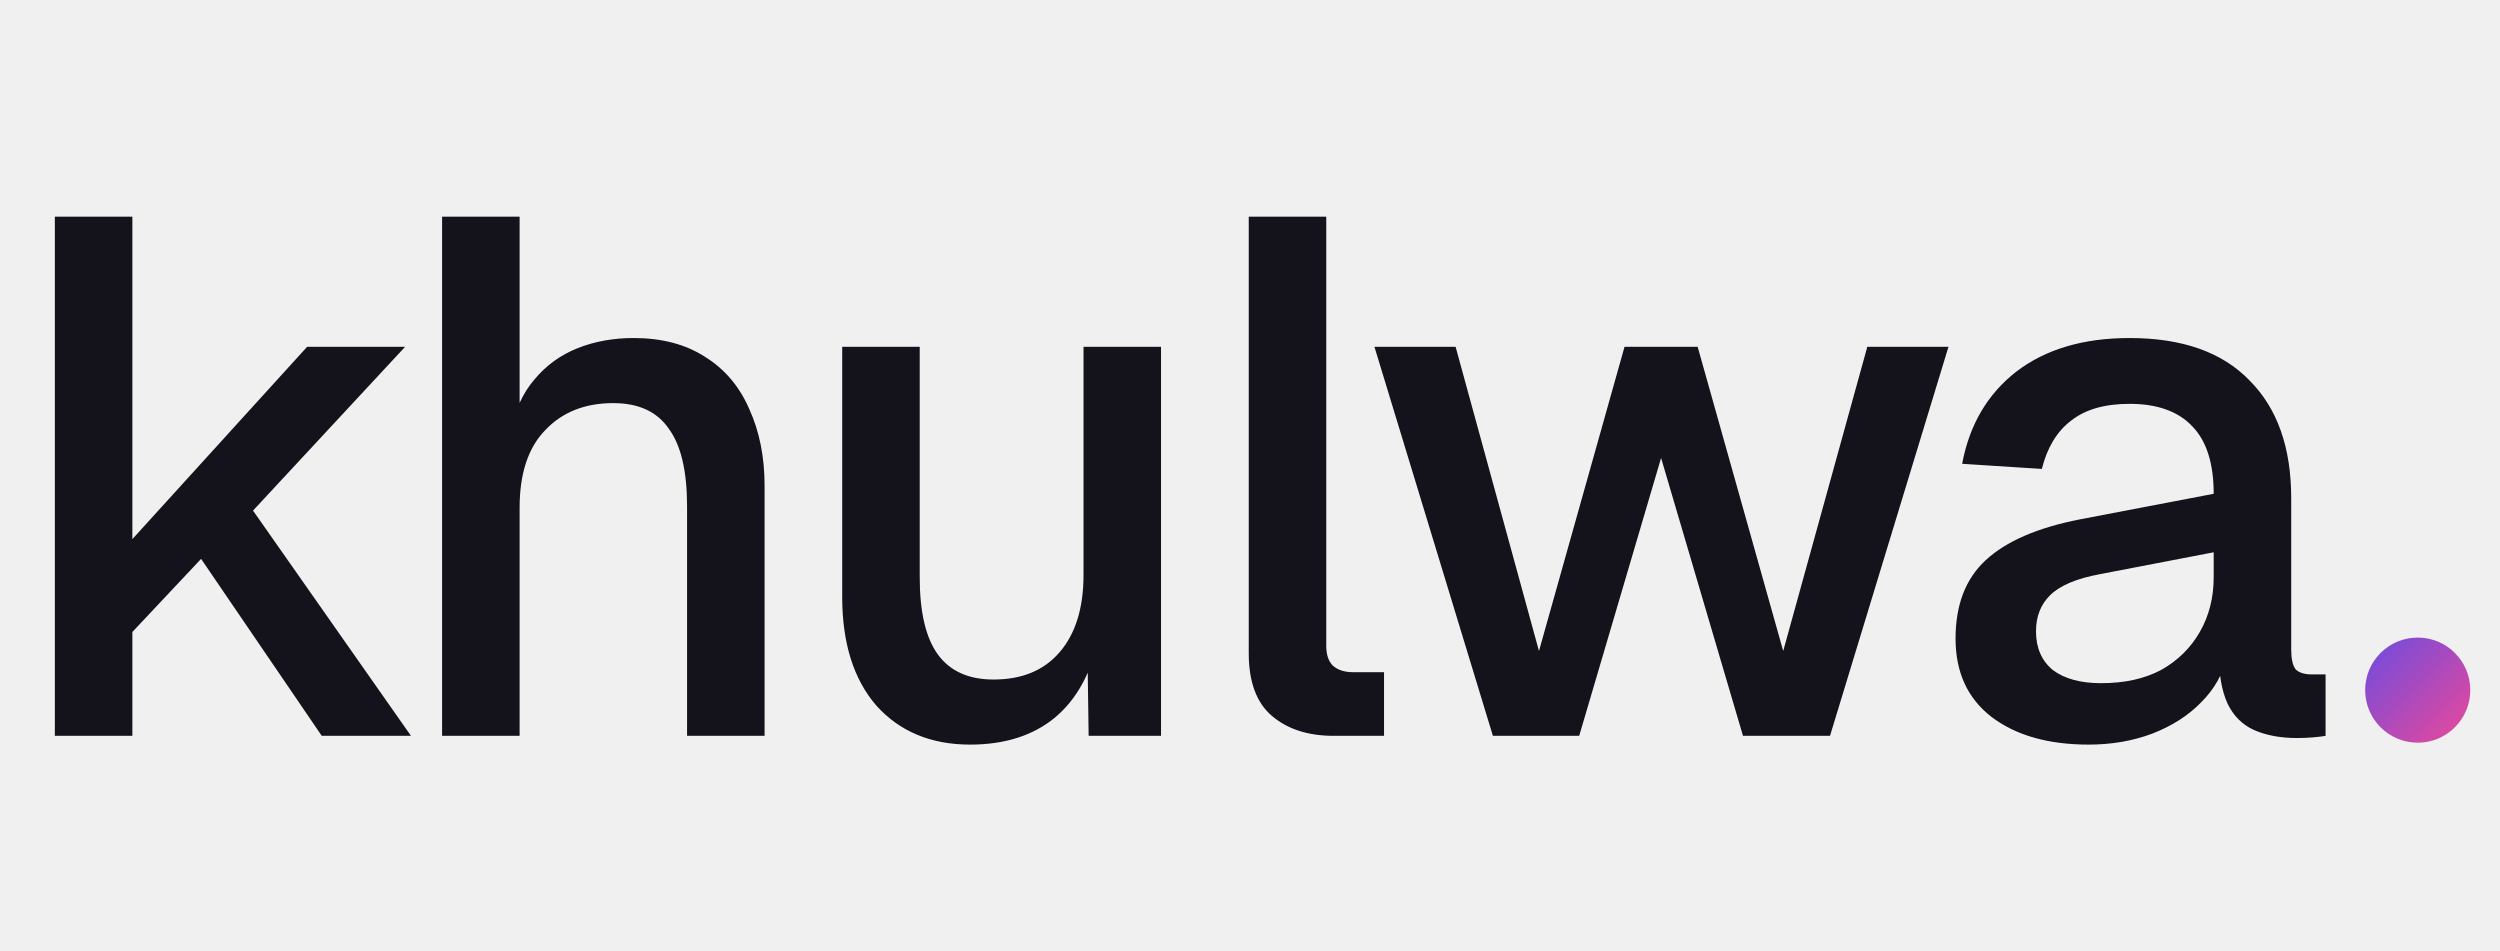
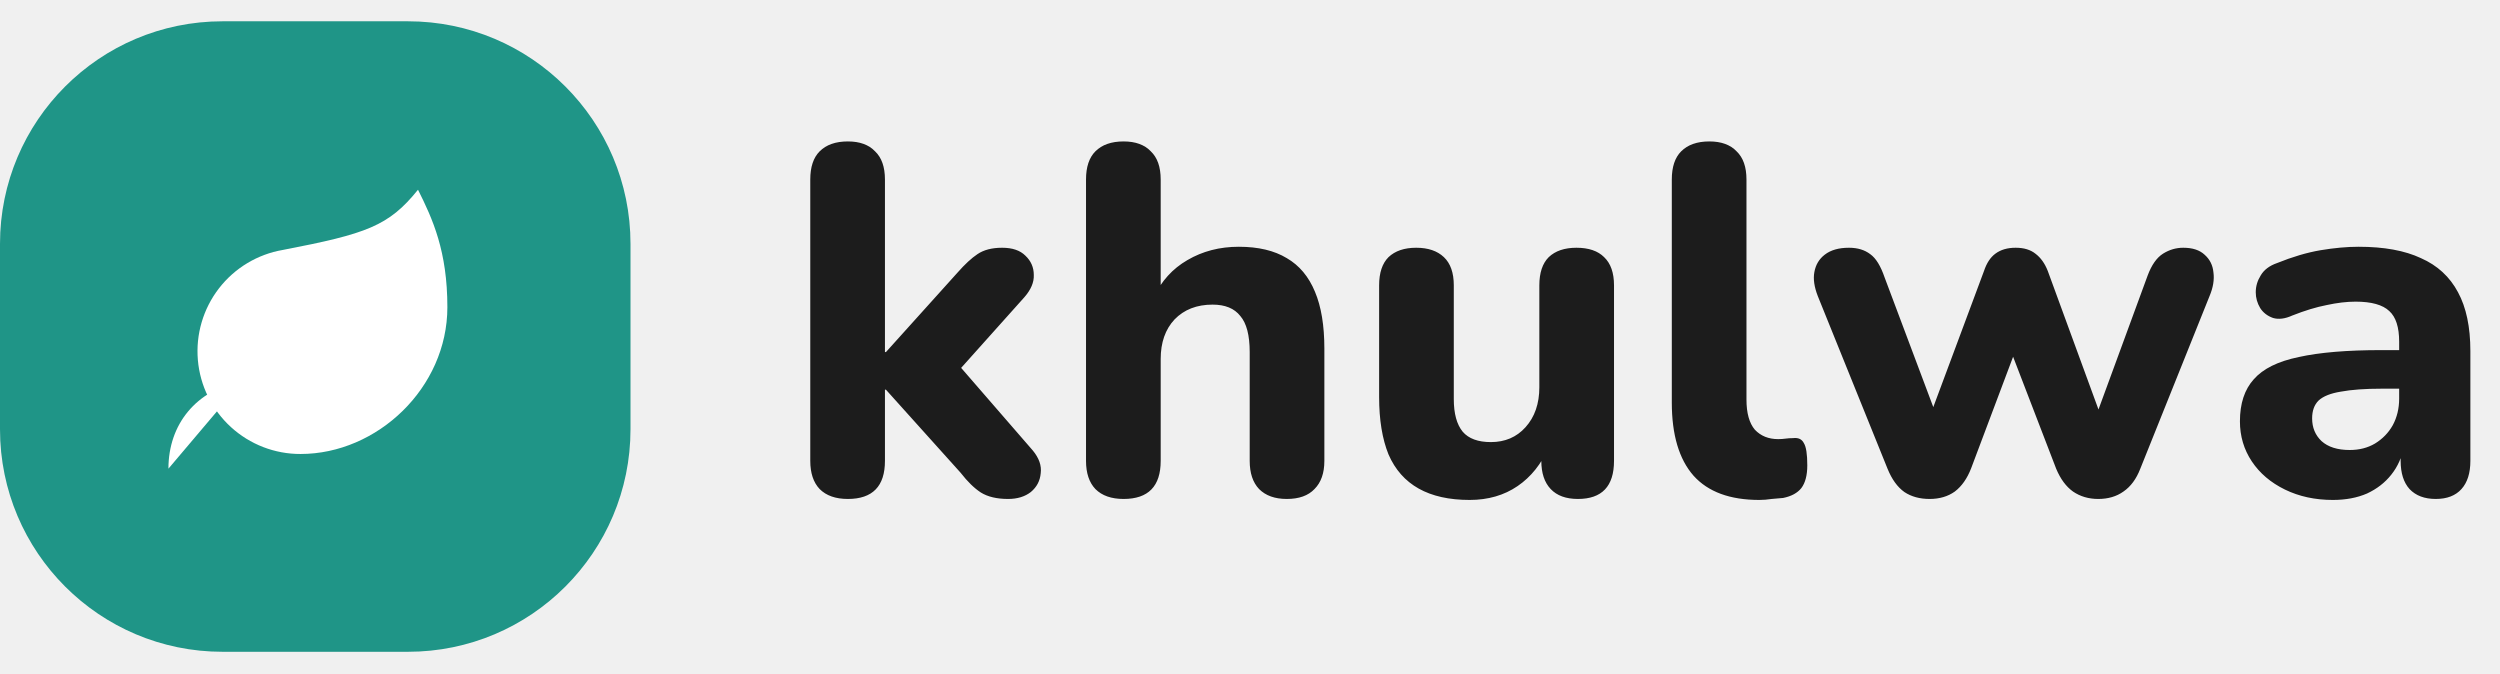
- <svg xmlns="http://www.w3.org/2000/svg" viewBox="0 0 547 208" fill="none" role="img" aria-label="khulwa">
-   <defs>
-     <linearGradient id="auroraD" x1="0%" y1="0%" x2="100%" y2="100%">
-       <stop offset="0%" stop-color="#6C4CE0" />
-       <stop offset="100%" stop-color="#EC4899" />
-     </linearGradient>
-   </defs>
-   <path d="M12 161V47.4H28.96V117.96L67.2 75.88H88.64L55.36 111.72L89.92 161H70.4L44 122.28L28.96 138.28V161H12ZM96.731 161V47.4H113.691V95.08L111.611 94.76C112.571 89.96 114.331 86.067 116.891 83.08C119.451 79.987 122.598 77.693 126.331 76.2C130.065 74.707 134.171 73.96 138.651 73.96C144.838 73.96 150.065 75.347 154.331 78.12C158.598 80.787 161.798 84.573 163.931 89.48C166.171 94.387 167.291 99.987 167.291 106.28V161H150.331V110.76C150.331 103.08 148.998 97.427 146.331 93.8C143.771 90.067 139.718 88.2 134.171 88.2C127.985 88.2 123.025 90.173 119.291 94.12C115.558 97.96 113.691 103.613 113.691 111.08V161H96.731ZM212.275 162.92C203.742 162.92 196.915 160.093 191.795 154.44C186.782 148.68 184.275 140.733 184.275 130.6V75.88H201.235V126.28C201.235 133.96 202.568 139.613 205.235 143.24C207.902 146.867 211.955 148.68 217.395 148.68C223.582 148.68 228.382 146.707 231.795 142.76C235.315 138.707 237.075 133.053 237.075 125.8V75.88H254.035V161H238.195L237.875 138.76L240.275 139.72C238.782 147.187 235.635 152.947 230.835 157C226.035 160.947 219.848 162.92 212.275 162.92ZM291.785 161C286.238 161 281.758 159.56 278.345 156.68C274.932 153.8 273.225 149.213 273.225 142.92V47.4H290.185V141.32C290.185 143.24 290.665 144.68 291.625 145.64C292.692 146.6 294.185 147.08 296.105 147.08H302.825V161H291.785ZM326.646 161L300.726 75.88H318.486L336.726 142.44L355.446 75.88H371.446L390.166 142.44L408.566 75.88H426.326L400.406 161H381.366L363.446 100.2L345.526 161H326.646ZM456.996 162.92C448.143 162.92 441.05 160.893 435.716 156.84C430.49 152.787 427.876 147.08 427.876 139.72C427.876 132.36 430.063 126.653 434.436 122.6C438.916 118.44 445.796 115.453 455.076 113.64L484.356 108.04C484.356 101.427 482.81 96.52 479.716 93.32C476.623 90.013 472.036 88.36 465.956 88.36C460.516 88.36 456.25 89.587 453.156 92.04C450.063 94.387 447.93 97.907 446.756 102.6L429.316 101.48C430.916 92.947 434.863 86.227 441.156 81.32C447.556 76.413 455.823 73.96 465.956 73.96C477.476 73.96 486.223 77.053 492.196 83.24C498.276 89.32 501.316 97.907 501.316 109V142.12C501.316 144.147 501.636 145.587 502.276 146.44C503.023 147.187 504.196 147.56 505.796 147.56H508.836V161C508.303 161.107 507.45 161.213 506.276 161.32C505.103 161.427 503.876 161.48 502.596 161.48C498.97 161.48 495.823 160.893 493.156 159.72C490.596 158.547 488.676 156.627 487.396 153.96C486.116 151.187 485.476 147.507 485.476 142.92L487.236 143.72C486.383 147.453 484.516 150.76 481.636 153.64C478.863 156.52 475.29 158.813 470.916 160.52C466.65 162.12 462.01 162.92 456.996 162.92ZM459.716 149.48C464.836 149.48 469.21 148.52 472.836 146.6C476.463 144.573 479.29 141.8 481.316 138.28C483.343 134.76 484.356 130.76 484.356 126.28V120.84L459.396 125.64C454.276 126.6 450.65 128.147 448.516 130.28C446.49 132.307 445.476 134.92 445.476 138.12C445.476 141.747 446.703 144.573 449.156 146.6C451.716 148.52 455.236 149.48 459.716 149.48Z" fill="#14121A" />
-   <circle cx="529" cy="151" r="11.5" fill="url(#auroraD)" />
+ <svg xmlns="http://www.w3.org/2000/svg" viewBox="0 0 182 49" fill="none" role="img" aria-label="khulwa">
+   <path d="M0 17.75C0 8.803 7.253 1.55 16.2 1.55H29.7C38.647 1.55 45.9 8.803 45.9 17.75V31.25C45.9 40.197 38.647 47.45 29.7 47.45H16.2C7.253 47.45 0 40.197 0 31.25V17.75Z" fill="#1F9587" />
+   <path d="M21.881 33.05C20.005 33.056 18.194 32.356 16.809 31.089C15.425 29.823 14.566 28.082 14.405 26.212C14.244 24.343 14.791 22.48 15.938 20.995C17.085 19.51 18.749 18.51 20.599 18.194C26.691 17.019 28.294 16.463 30.431 13.812C31.5 15.95 32.569 18.28 32.569 22.363C32.569 28.241 27.46 33.05 21.881 33.05Z" fill="white" />
+   <path d="M12.262 34.119C12.262 30.913 14.24 28.39 17.692 27.706L12.262 34.119Z" fill="white" />
+   <path d="M61.724 36.324C60.836 36.324 60.152 36.084 59.672 35.604C59.216 35.124 58.988 34.44 58.988 33.552V13.068C58.988 12.156 59.216 11.472 59.672 11.016C60.152 10.536 60.836 10.296 61.724 10.296C62.588 10.296 63.248 10.536 63.704 11.016C64.184 11.472 64.424 12.156 64.424 13.068V25.632H64.496L69.716 19.836C70.244 19.236 70.724 18.792 71.156 18.504C71.612 18.192 72.212 18.036 72.956 18.036C73.7 18.036 74.264 18.228 74.648 18.612C75.056 18.996 75.26 19.464 75.26 20.016C75.284 20.544 75.056 21.084 74.576 21.636L69.068 27.792V25.74L75.188 32.796C75.644 33.348 75.836 33.9 75.764 34.452C75.716 35.004 75.476 35.46 75.044 35.82C74.612 36.156 74.06 36.324 73.388 36.324C72.572 36.324 71.912 36.168 71.408 35.856C70.928 35.544 70.436 35.064 69.932 34.416L64.496 28.368H64.424V33.552C64.424 35.4 63.524 36.324 61.724 36.324ZM81.798 36.324C80.91 36.324 80.226 36.084 79.746 35.604C79.29 35.124 79.062 34.44 79.062 33.552V13.068C79.062 12.156 79.29 11.472 79.746 11.016C80.226 10.536 80.91 10.296 81.798 10.296C82.662 10.296 83.322 10.536 83.778 11.016C84.258 11.472 84.498 12.156 84.498 13.068V21.636H83.994C84.546 20.46 85.362 19.56 86.442 18.936C87.546 18.288 88.794 17.964 90.186 17.964C91.602 17.964 92.766 18.24 93.678 18.792C94.59 19.32 95.274 20.136 95.73 21.24C96.186 22.32 96.414 23.7 96.414 25.38V33.552C96.414 34.44 96.174 35.124 95.694 35.604C95.238 36.084 94.566 36.324 93.678 36.324C92.814 36.324 92.142 36.084 91.662 35.604C91.206 35.124 90.978 34.44 90.978 33.552V25.632C90.978 24.408 90.75 23.532 90.294 23.004C89.862 22.452 89.19 22.176 88.278 22.176C87.126 22.176 86.202 22.536 85.506 23.256C84.834 23.976 84.498 24.936 84.498 26.136V33.552C84.498 35.4 83.598 36.324 81.798 36.324ZM106.988 36.396C105.5 36.396 104.264 36.12 103.28 35.568C102.296 35.016 101.564 34.188 101.084 33.084C100.628 31.956 100.4 30.564 100.4 28.908V20.772C100.4 19.86 100.628 19.176 101.084 18.72C101.564 18.264 102.236 18.036 103.1 18.036C103.964 18.036 104.636 18.264 105.116 18.72C105.596 19.176 105.836 19.86 105.836 20.772V29.052C105.836 30.108 106.052 30.9 106.484 31.428C106.916 31.932 107.6 32.184 108.536 32.184C109.568 32.184 110.408 31.824 111.056 31.104C111.728 30.36 112.064 29.388 112.064 28.188V20.772C112.064 19.86 112.292 19.176 112.748 18.72C113.228 18.264 113.9 18.036 114.764 18.036C115.652 18.036 116.324 18.264 116.78 18.72C117.26 19.176 117.5 19.86 117.5 20.772V33.552C117.5 35.4 116.624 36.324 114.872 36.324C114.008 36.324 113.348 36.084 112.892 35.604C112.436 35.124 112.208 34.44 112.208 33.552V31.14L112.748 32.544C112.22 33.768 111.464 34.716 110.48 35.388C109.496 36.06 108.332 36.396 106.988 36.396ZM128.079 36.396C125.943 36.396 124.347 35.808 123.291 34.632C122.235 33.432 121.707 31.656 121.707 29.304V13.068C121.707 12.156 121.935 11.472 122.391 11.016C122.871 10.536 123.555 10.296 124.443 10.296C125.307 10.296 125.967 10.536 126.423 11.016C126.903 11.472 127.143 12.156 127.143 13.068V29.088C127.143 30.072 127.347 30.804 127.755 31.284C128.187 31.74 128.751 31.968 129.447 31.968C129.639 31.968 129.819 31.956 129.987 31.932C130.155 31.908 130.335 31.896 130.527 31.896C130.911 31.848 131.175 31.968 131.319 32.256C131.487 32.52 131.571 33.06 131.571 33.876C131.571 34.596 131.427 35.148 131.139 35.532C130.851 35.892 130.407 36.132 129.807 36.252C129.567 36.276 129.291 36.3 128.979 36.324C128.667 36.372 128.367 36.396 128.079 36.396ZM140.475 36.324C139.755 36.324 139.143 36.156 138.639 35.82C138.135 35.46 137.727 34.896 137.415 34.128L132.339 21.564C132.075 20.892 131.991 20.304 132.087 19.8C132.183 19.272 132.435 18.852 132.843 18.54C133.275 18.204 133.863 18.036 134.607 18.036C135.231 18.036 135.747 18.192 136.155 18.504C136.563 18.792 136.911 19.356 137.199 20.196L141.159 30.744H140.331L144.435 19.728C144.627 19.152 144.903 18.732 145.263 18.468C145.647 18.18 146.139 18.036 146.739 18.036C147.339 18.036 147.819 18.18 148.179 18.468C148.563 18.756 148.863 19.176 149.079 19.728L153.111 30.744H152.427L156.351 20.052C156.639 19.284 157.011 18.756 157.467 18.468C157.923 18.18 158.415 18.036 158.943 18.036C159.615 18.036 160.131 18.204 160.491 18.54C160.875 18.876 161.091 19.308 161.139 19.836C161.211 20.364 161.115 20.94 160.851 21.564L155.811 34.128C155.523 34.872 155.115 35.424 154.587 35.784C154.083 36.144 153.471 36.324 152.751 36.324C152.055 36.324 151.443 36.144 150.915 35.784C150.411 35.424 150.003 34.872 149.691 34.128L145.371 22.896H147.711L143.499 34.092C143.211 34.836 142.815 35.4 142.311 35.784C141.807 36.144 141.195 36.324 140.475 36.324ZM169.835 36.396C168.539 36.396 167.375 36.144 166.343 35.64C165.311 35.136 164.507 34.452 163.931 33.588C163.355 32.724 163.067 31.752 163.067 30.672C163.067 29.376 163.403 28.356 164.075 27.612C164.747 26.844 165.839 26.304 167.351 25.992C168.863 25.656 170.867 25.488 173.363 25.488H175.271V28.296H173.399C172.175 28.296 171.179 28.368 170.411 28.512C169.667 28.632 169.127 28.848 168.791 29.16C168.479 29.472 168.323 29.904 168.323 30.456C168.323 31.128 168.551 31.68 169.007 32.112C169.487 32.544 170.171 32.76 171.059 32.76C171.755 32.76 172.367 32.604 172.895 32.292C173.447 31.956 173.879 31.512 174.191 30.96C174.503 30.384 174.659 29.736 174.659 29.016V24.876C174.659 23.82 174.419 23.076 173.939 22.644C173.459 22.188 172.643 21.96 171.491 21.96C170.843 21.96 170.135 22.044 169.367 22.212C168.623 22.356 167.795 22.608 166.883 22.968C166.355 23.208 165.887 23.268 165.479 23.148C165.071 23.004 164.759 22.764 164.543 22.428C164.327 22.068 164.219 21.684 164.219 21.276C164.219 20.844 164.339 20.436 164.579 20.052C164.819 19.644 165.215 19.344 165.767 19.152C166.895 18.696 167.951 18.384 168.935 18.216C169.943 18.048 170.867 17.964 171.707 17.964C173.555 17.964 175.067 18.24 176.243 18.792C177.443 19.32 178.343 20.148 178.943 21.276C179.543 22.38 179.843 23.808 179.843 25.56V33.552C179.843 34.44 179.627 35.124 179.195 35.604C178.763 36.084 178.139 36.324 177.323 36.324C176.507 36.324 175.871 36.084 175.415 35.604C174.983 35.124 174.767 34.44 174.767 33.552V32.22L175.019 32.436C174.875 33.252 174.563 33.96 174.083 34.56C173.627 35.136 173.039 35.592 172.319 35.928C171.599 36.24 170.771 36.396 169.835 36.396Z" fill="#1C1C1C" />
</svg>
